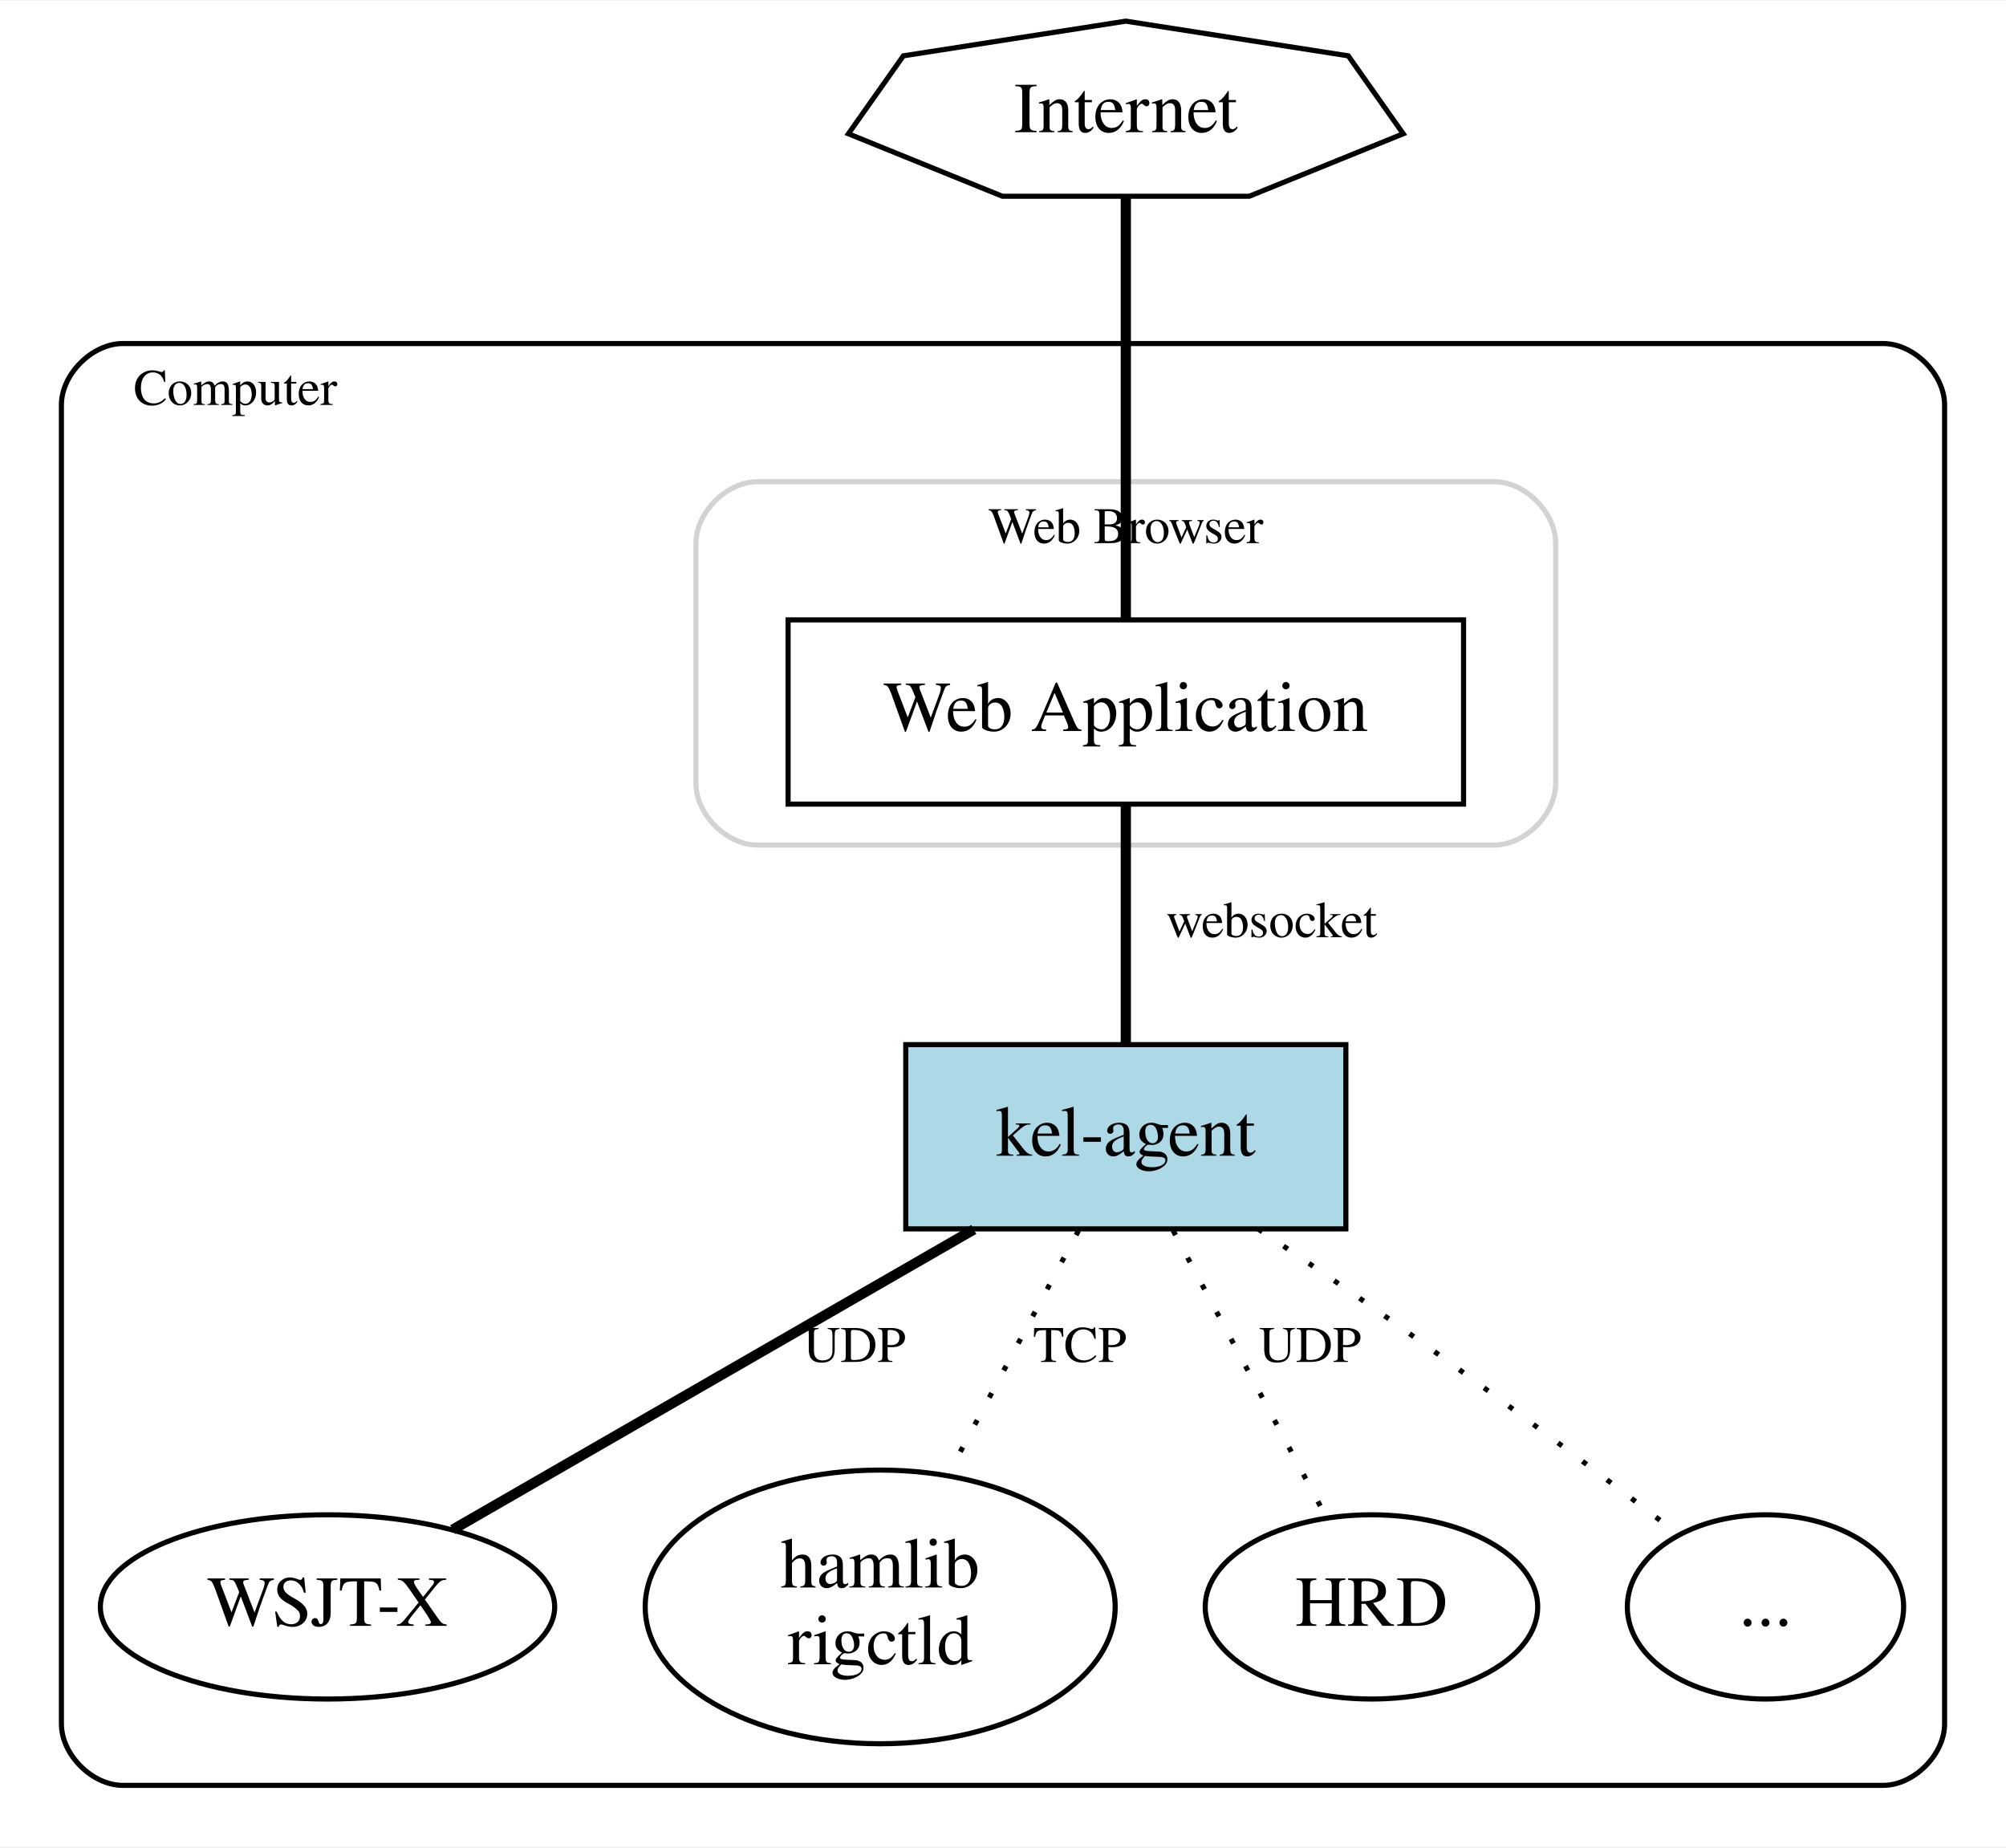
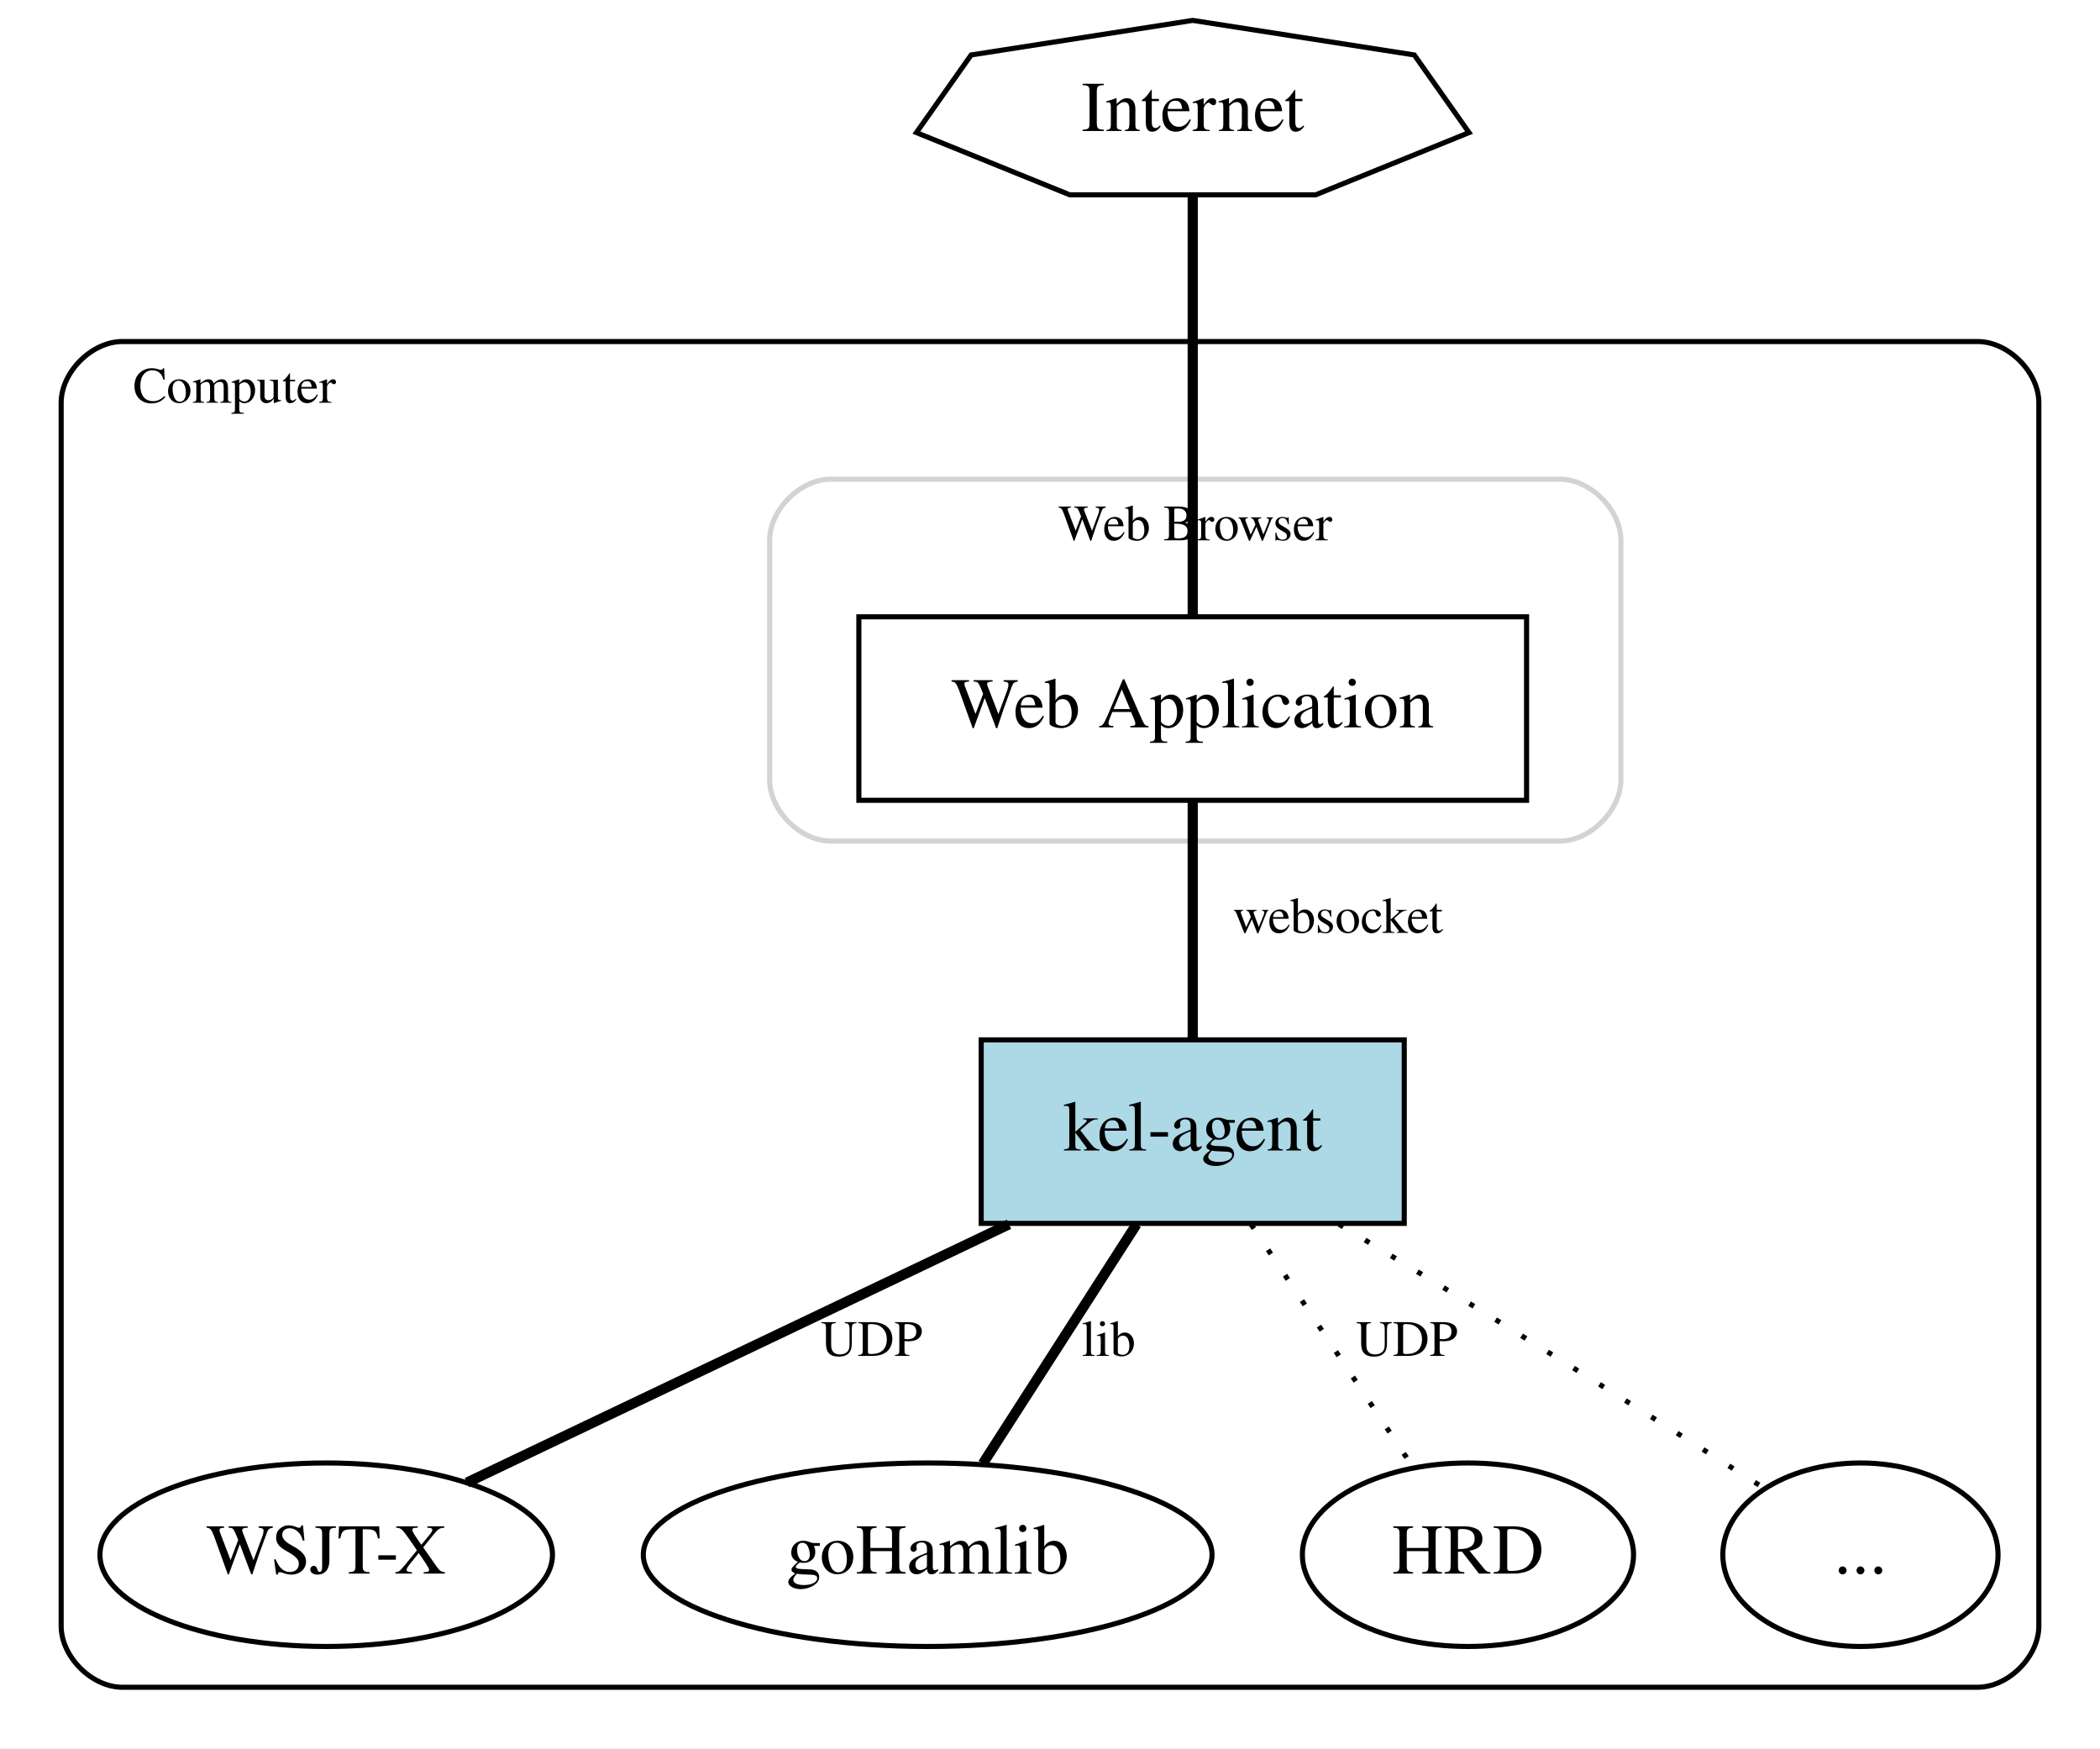
- <svg xmlns="http://www.w3.org/2000/svg" width="392pt" height="361pt" viewBox="0.00 0.00 392.00 360.74">
-   <g id="graph0" class="graph" transform="scale(1 1) rotate(0) translate(4 356.74)">
-     <polygon fill="white" stroke="transparent" points="-4,4 -4,-356.74 388,-356.74 388,4 -4,4" />
+ <svg xmlns="http://www.w3.org/2000/svg" width="412pt" height="343pt" viewBox="0.00 0.00 412.00 343.00">
+   <g id="graph0" class="graph" transform="scale(1 1) rotate(0) translate(4 339)">
+     <polygon fill="white" stroke="transparent" points="-4,4 -4,-339 408,-339 408,4 -4,4" />
    <g id="clust1" class="cluster">
-       <path fill="none" stroke="black" d="M20,-8C20,-8 364,-8 364,-8 370,-8 376,-14 376,-20 376,-20 376,-277.74 376,-277.74 376,-283.74 370,-289.74 364,-289.74 364,-289.74 20,-289.74 20,-289.74 14,-289.74 8,-283.74 8,-277.74 8,-277.74 8,-20 8,-20 8,-14 14,-8 20,-8" />
-       <text text-anchor="middle" x="42" y="-277.74" font-family="Times,serif" font-size="10.00">Computer</text>
+       <path fill="none" stroke="black" d="M20,-8C20,-8 384,-8 384,-8 390,-8 396,-14 396,-20 396,-20 396,-260 396,-260 396,-266 390,-272 384,-272 384,-272 20,-272 20,-272 14,-272 8,-266 8,-260 8,-260 8,-20 8,-20 8,-14 14,-8 20,-8" />
+       <text text-anchor="middle" x="42" y="-260" font-family="Times,serif" font-size="10.00">Computer</text>
    </g>
    <g id="clust2" class="cluster">
-       <path fill="none" stroke="lightgrey" d="M144,-191.74C144,-191.74 288,-191.74 288,-191.74 294,-191.74 300,-197.74 300,-203.74 300,-203.74 300,-250.74 300,-250.74 300,-256.74 294,-262.74 288,-262.74 288,-262.74 144,-262.74 144,-262.74 138,-262.74 132,-256.74 132,-250.74 132,-250.74 132,-203.74 132,-203.74 132,-197.74 138,-191.74 144,-191.74" />
-       <text text-anchor="middle" x="216" y="-250.74" font-family="Times,serif" font-size="10.00">Web Browser                            </text>
+       <path fill="none" stroke="lightgrey" d="M159,-174C159,-174 302,-174 302,-174 308,-174 314,-180 314,-186 314,-186 314,-233 314,-233 314,-239 308,-245 302,-245 302,-245 159,-245 159,-245 153,-245 147,-239 147,-233 147,-233 147,-186 147,-186 147,-180 153,-174 159,-174" />
+       <text text-anchor="middle" x="230.5" y="-233" font-family="Times,serif" font-size="10.00">Web Browser                            </text>
    </g>
    <g id="node1" class="node">
-       <polygon fill="none" stroke="black" points="270.21,-330.73 259.47,-345.96 216,-352.74 172.53,-345.96 161.79,-330.73 191.88,-318.52 240.12,-318.52 270.21,-330.73" />
-       <text text-anchor="middle" x="216" y="-331.04" font-family="Times,serif" font-size="14.00">Internet</text>
+       <polygon fill="none" stroke="black" points="284.21,-312.99 273.47,-328.22 230,-335 186.53,-328.22 175.79,-312.99 205.88,-300.78 254.12,-300.78 284.21,-312.99" />
+       <text text-anchor="middle" x="230" y="-313.3" font-family="Times,serif" font-size="14.00">Internet</text>
    </g>
    <g id="node2" class="node">
-       <polygon fill="none" stroke="black" points="282,-235.74 150,-235.74 150,-199.74 282,-199.74 282,-235.74" />
-       <text text-anchor="middle" x="216" y="-214.04" font-family="Times,serif" font-size="14.00">Web Application</text>
+       <polygon fill="none" stroke="black" points="295.5,-218 164.5,-218 164.5,-182 295.5,-182 295.5,-218" />
+       <text text-anchor="middle" x="230" y="-196.3" font-family="Times,serif" font-size="14.00">Web Application</text>
    </g>
    <g id="edge1" class="edge">
-       <path fill="none" stroke="black" stroke-width="2" d="M216,-318.23C216,-296.77 216,-258.16 216,-235.87" />
+       <path fill="none" stroke="black" stroke-width="2" d="M230,-300.49C230,-279.03 230,-240.42 230,-218.13" />
    </g>
    <g id="node3" class="node">
-       <polygon fill="lightblue" stroke="black" points="259,-152.74 173,-152.74 173,-116.74 259,-116.74 259,-152.74" />
-       <text text-anchor="middle" x="216" y="-131.04" font-family="Times,serif" font-size="14.00">kel-agent</text>
+       <polygon fill="lightblue" stroke="black" points="271.5,-135 188.5,-135 188.5,-99 271.5,-99 271.5,-135" />
+       <text text-anchor="middle" x="230" y="-113.3" font-family="Times,serif" font-size="14.00">kel-agent</text>
    </g>
    <g id="edge2" class="edge">
-       <path fill="none" stroke="black" stroke-width="2" d="M216,-199.56C216,-185.82 216,-166.63 216,-152.89" />
-       <text text-anchor="middle" x="244.5" y="-173.74" font-family="Times,serif" font-size="10.00"> websocket</text>
+       <path fill="none" stroke="black" stroke-width="2" d="M230,-181.82C230,-168.08 230,-148.89 230,-135.15" />
+       <text text-anchor="middle" x="258.5" y="-156" font-family="Times,serif" font-size="10.00"> websocket</text>
    </g>
    <g id="node4" class="node">
-       <ellipse fill="none" stroke="black" cx="60" cy="-42.87" rx="44.39" ry="18" />
-       <text text-anchor="middle" x="60" y="-39.17" font-family="Times,serif" font-size="14.00">WSJT-X</text>
+       <ellipse fill="none" stroke="black" cx="60" cy="-34" rx="44.39" ry="18" />
+       <text text-anchor="middle" x="60" y="-30.3" font-family="Times,serif" font-size="14.00">WSJT-X</text>
    </g>
    <g id="edge3" class="edge">
-       <path fill="none" stroke="black" stroke-width="2" d="M186.29,-116.62C156.76,-99.61 112.02,-73.84 84.47,-57.97" />
-       <text text-anchor="middle" x="163" y="-90.74" font-family="Times,serif" font-size="10.00">UDP</text>
+       <path fill="none" stroke="black" stroke-width="2" d="M193.95,-98.82C162.17,-83.68 116.56,-61.95 87.61,-48.15" />
+       <text text-anchor="middle" x="167" y="-73" font-family="Times,serif" font-size="10.00">UDP</text>
    </g>
    <g id="node5" class="node">
-       <ellipse fill="none" stroke="black" cx="168" cy="-42.87" rx="45.92" ry="26.74" />
-       <text text-anchor="middle" x="168" y="-46.67" font-family="Times,serif" font-size="14.00">hamlib</text>
-       <text text-anchor="middle" x="168" y="-31.67" font-family="Times,serif" font-size="14.00">rigctld</text>
+       <ellipse fill="none" stroke="black" cx="178" cy="-34" rx="55.79" ry="18" />
+       <text text-anchor="middle" x="178" y="-30.3" font-family="Times,serif" font-size="14.00">goHamlib</text>
    </g>
    <g id="edge4" class="edge">
-       <path fill="none" stroke="black" stroke-dasharray="1,5" d="M206.75,-116.41C199.5,-102.84 189.32,-83.79 181.22,-68.62" />
-       <text text-anchor="middle" x="207" y="-90.74" font-family="Times,serif" font-size="10.00">TCP</text>
+       <path fill="none" stroke="black" stroke-width="2" d="M218.97,-98.82C210.09,-84.98 197.67,-65.63 188.83,-51.88" />
+       <text text-anchor="middle" x="213.5" y="-73" font-family="Times,serif" font-size="10.00">lib</text>
    </g>
    <g id="node6" class="node">
-       <ellipse fill="none" stroke="black" cx="264" cy="-42.87" rx="32.49" ry="18" />
-       <text text-anchor="middle" x="264" y="-39.17" font-family="Times,serif" font-size="14.00">HRD</text>
+       <ellipse fill="none" stroke="black" cx="284" cy="-34" rx="32.49" ry="18" />
+       <text text-anchor="middle" x="284" y="-30.3" font-family="Times,serif" font-size="14.00">HRD</text>
    </g>
    <g id="edge5" class="edge">
-       <path fill="none" stroke="black" stroke-dasharray="1,5" d="M225.25,-116.41C233.92,-100.19 246.77,-76.14 255.26,-60.24" />
-       <text text-anchor="middle" x="252" y="-90.74" font-family="Times,serif" font-size="10.00">UDP</text>
+       <path fill="none" stroke="black" stroke-dasharray="1,5" d="M241.45,-98.82C250.86,-84.7 264.1,-64.85 273.3,-51.05" />
+       <text text-anchor="middle" x="272" y="-73" font-family="Times,serif" font-size="10.00">UDP</text>
    </g>
    <g id="node7" class="node">
-       <ellipse fill="none" stroke="black" cx="341" cy="-42.87" rx="27" ry="18" />
-       <text text-anchor="middle" x="341" y="-39.17" font-family="Times,serif" font-size="14.00">...</text>
+       <ellipse fill="none" stroke="black" cx="361" cy="-34" rx="27" ry="18" />
+       <text text-anchor="middle" x="361" y="-30.3" font-family="Times,serif" font-size="14.00">...</text>
    </g>
    <g id="edge6" class="edge">
-       <path fill="none" stroke="black" stroke-dasharray="1,5" d="M241.84,-116.73C250.24,-111.1 259.58,-104.73 268,-98.74 287.51,-84.86 309.4,-68.26 324.08,-56.98" />
+       <path fill="none" stroke="black" stroke-dasharray="1,5" d="M258.68,-98.84C268.05,-93.2 278.49,-86.86 288,-81 306.49,-69.6 327.45,-56.36 342.16,-47.01" />
    </g>
  </g>
</svg>
